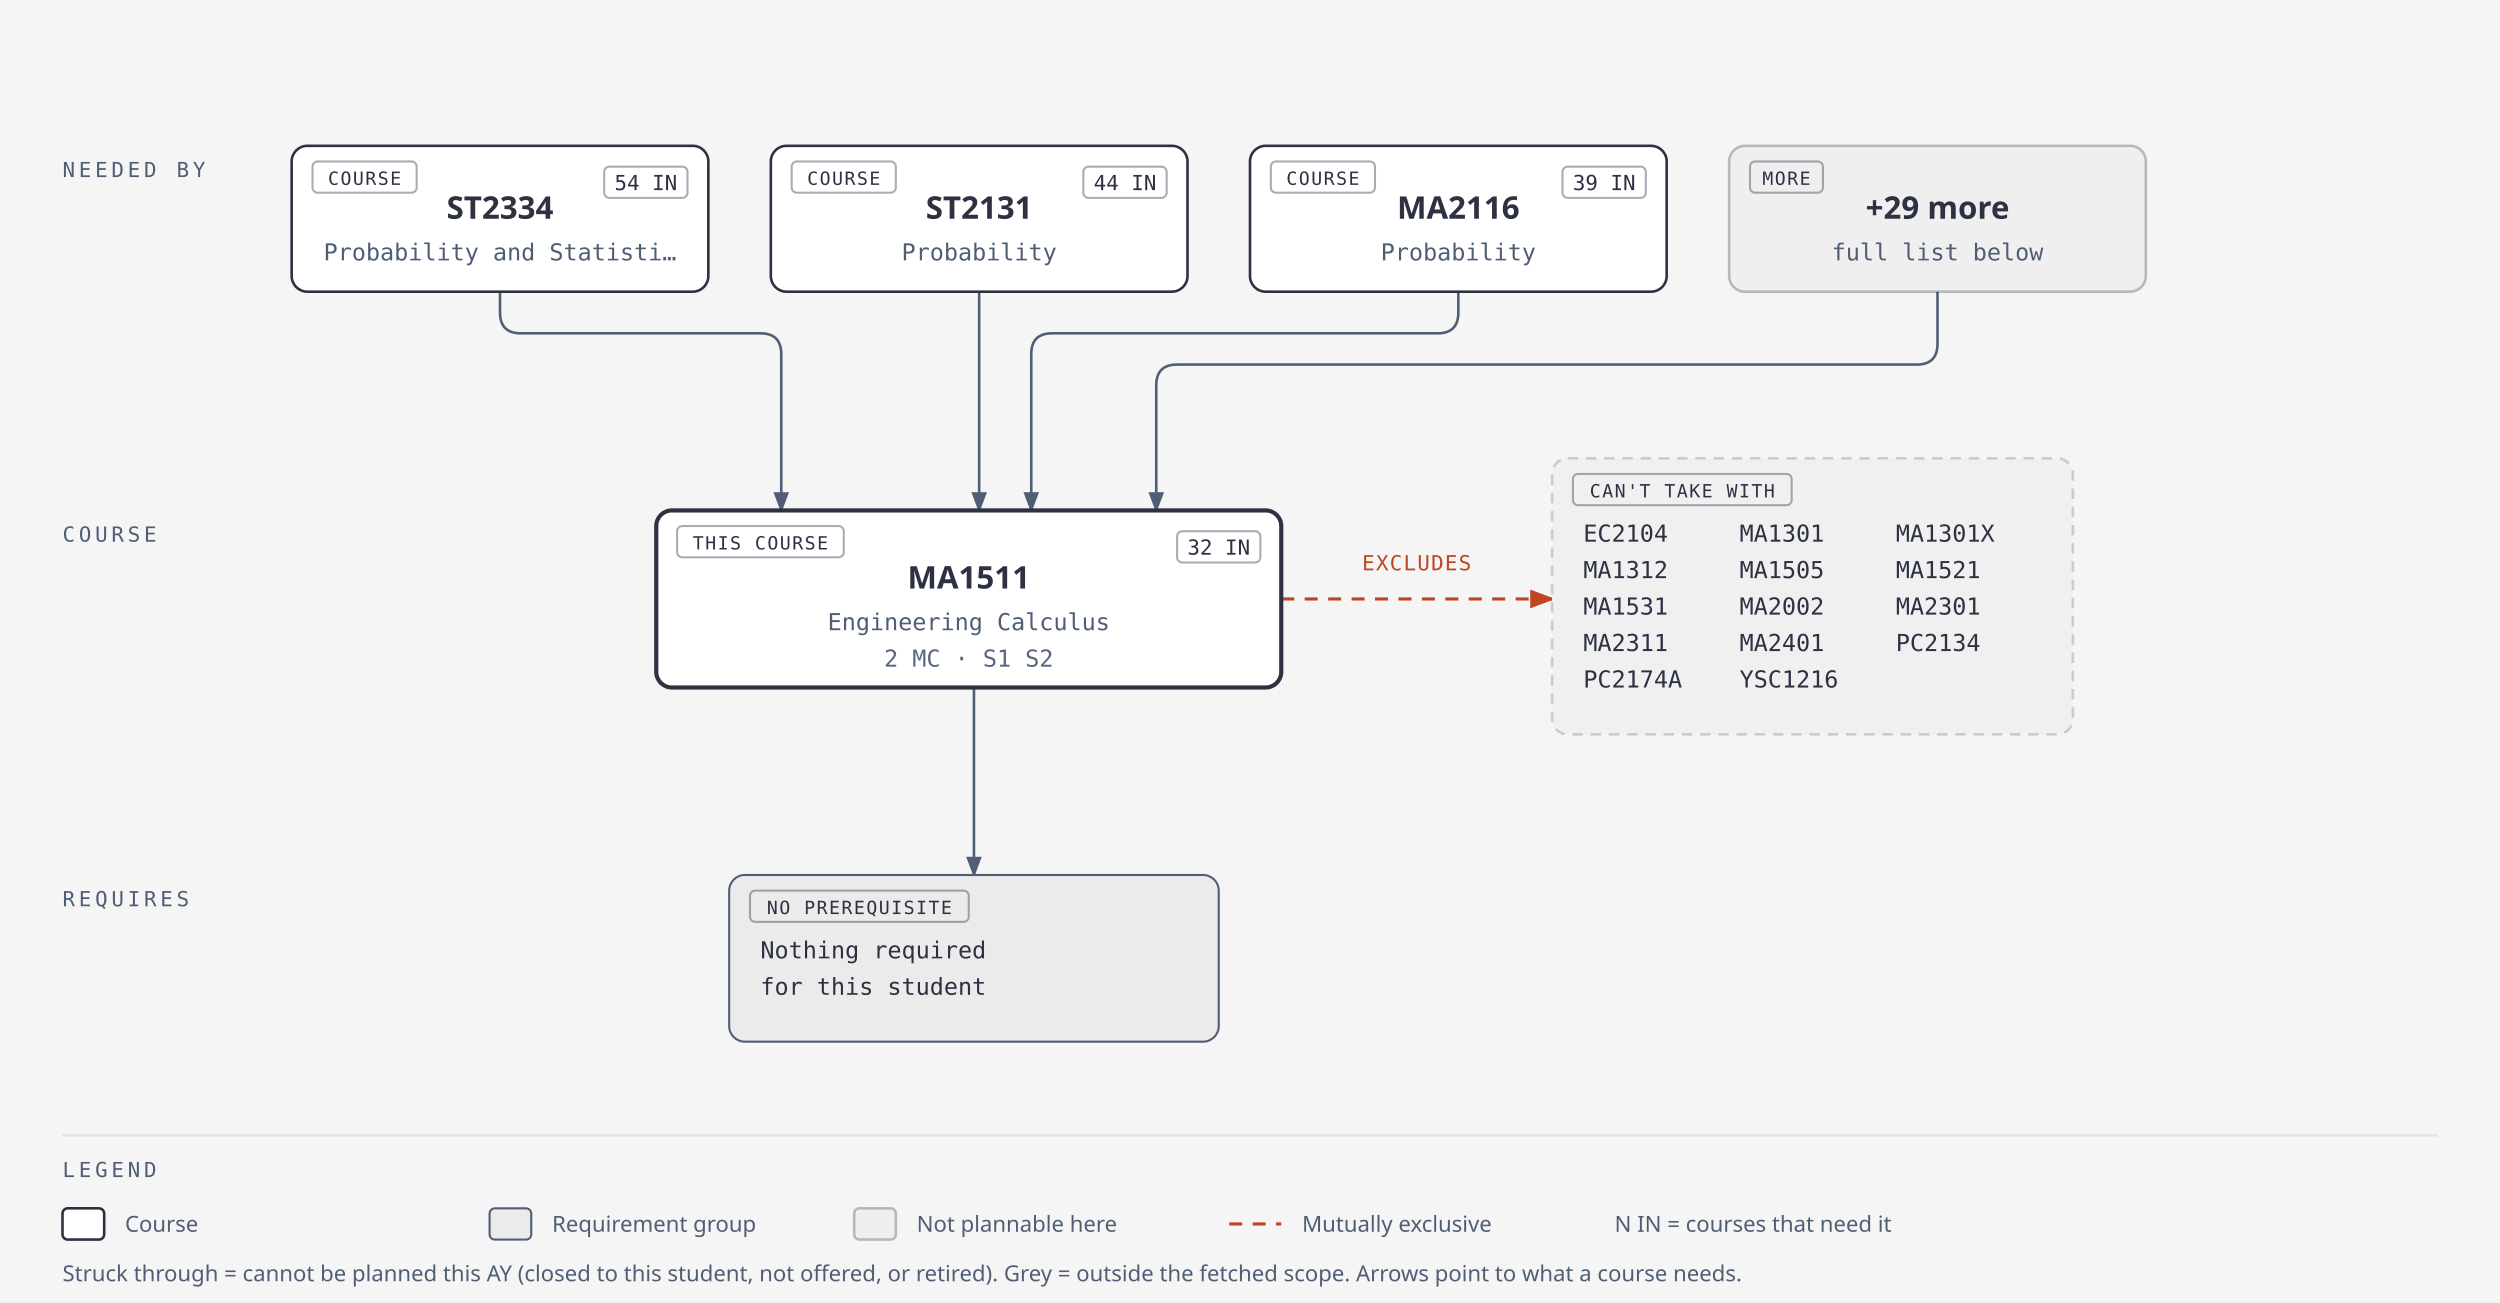
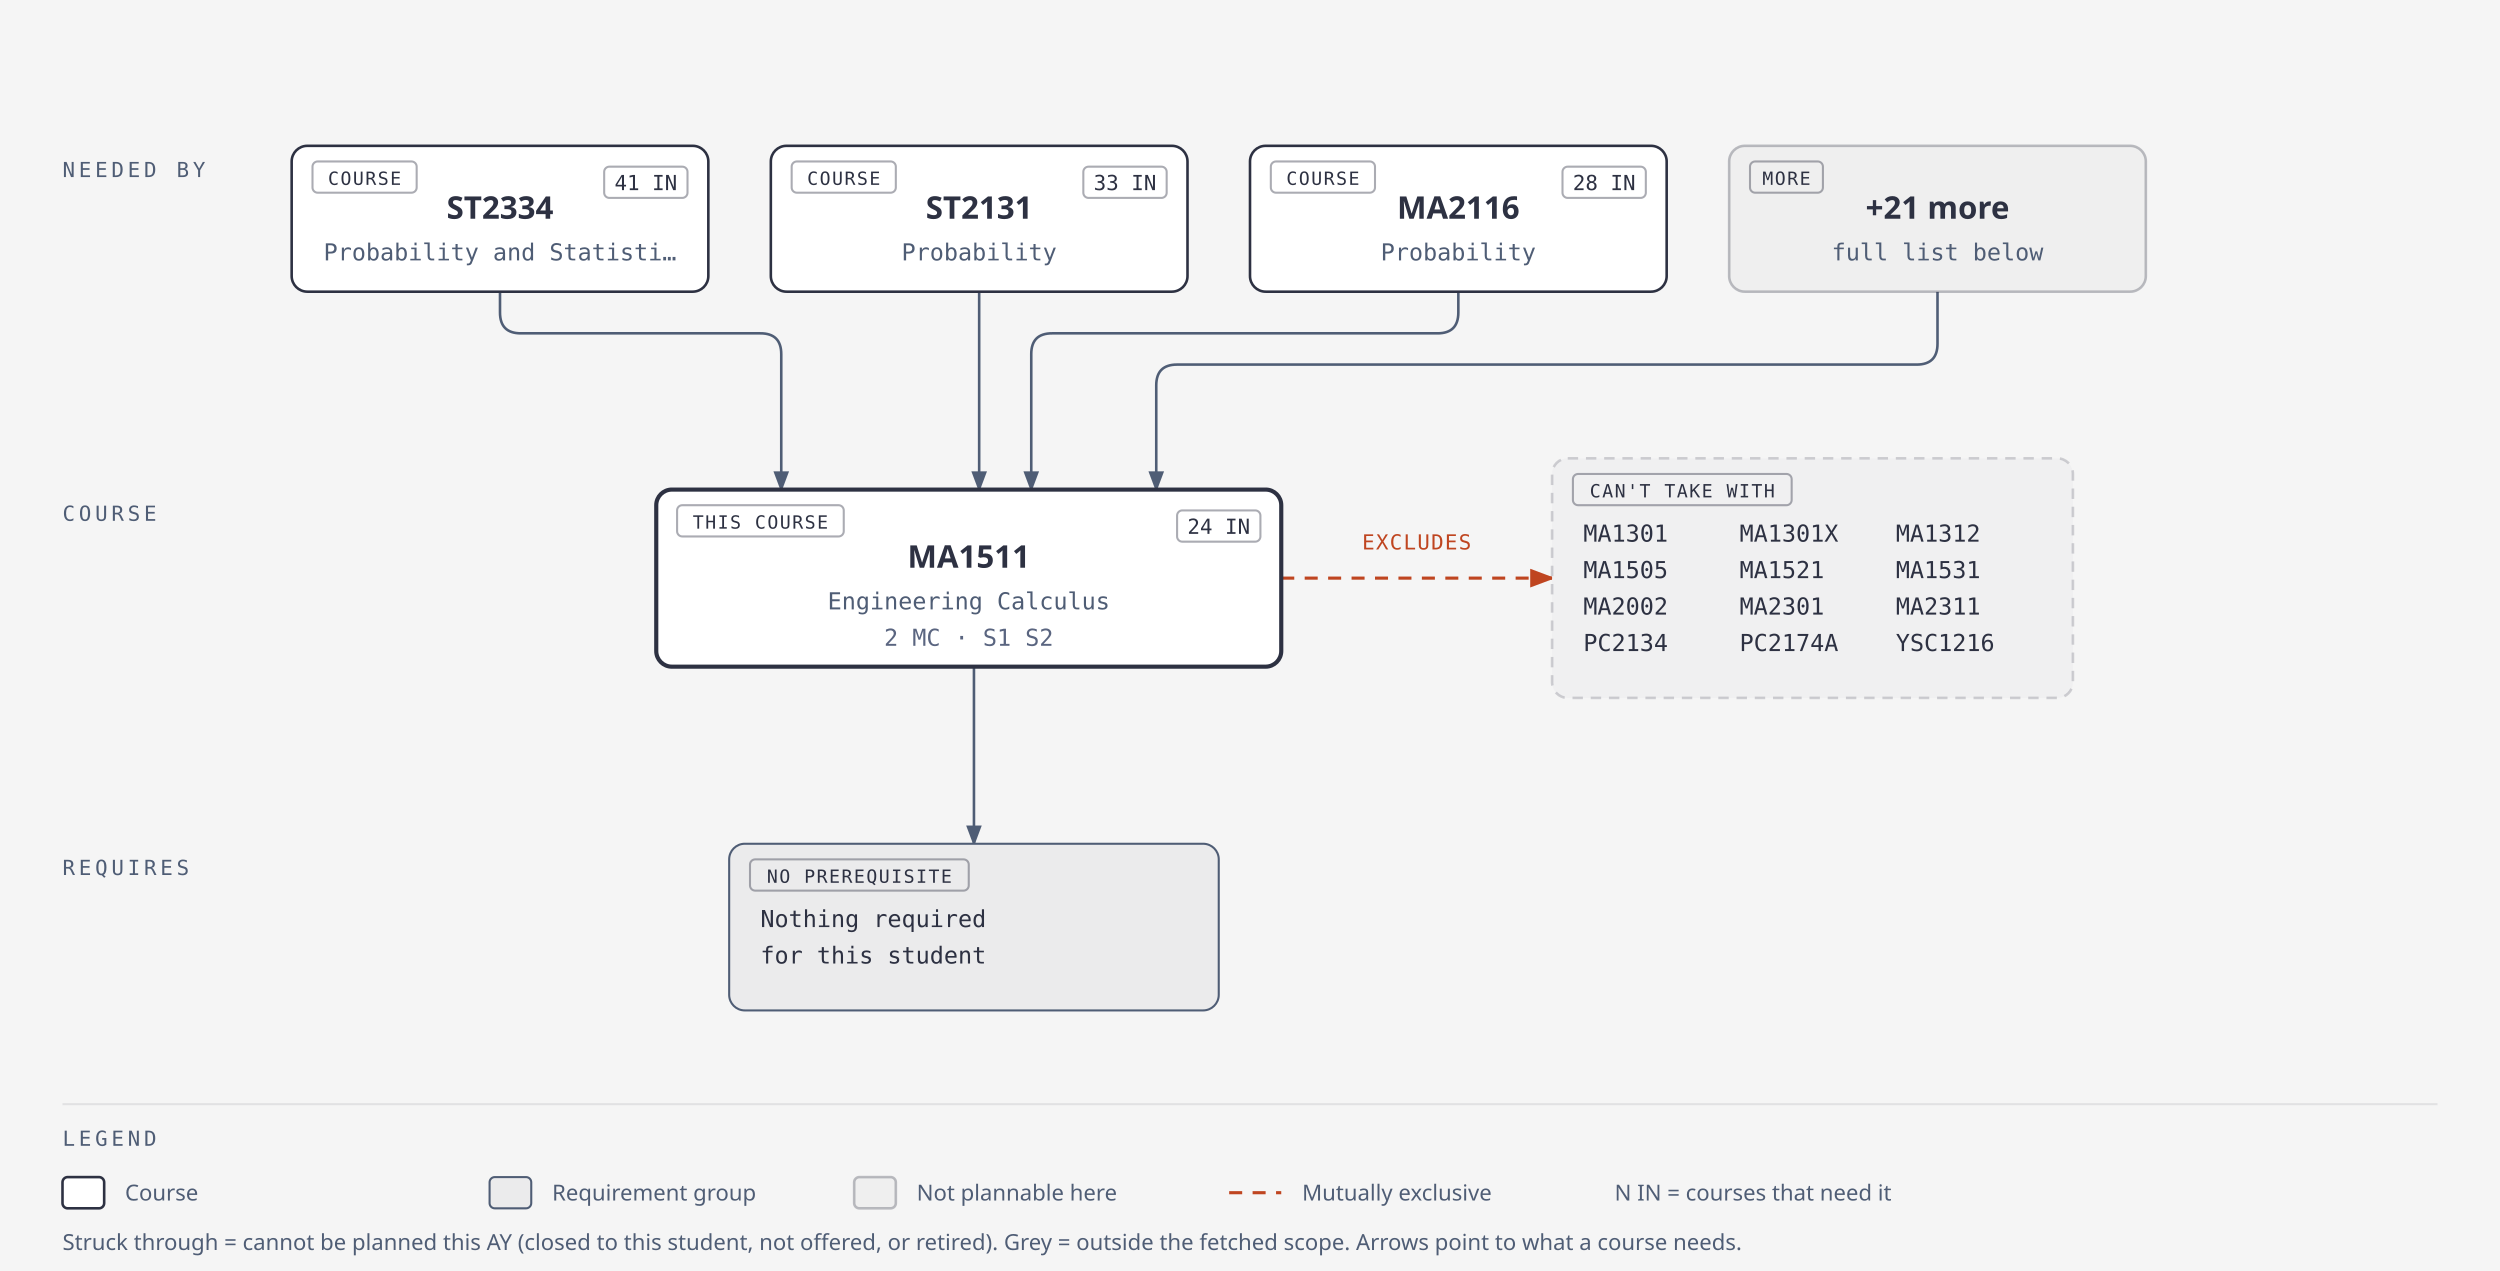
- <svg xmlns="http://www.w3.org/2000/svg" width="960" height="500" viewBox="0 0 960 500" role="img" aria-labelledby="ma1511-title ma1511-desc">
+ <svg xmlns="http://www.w3.org/2000/svg" width="960" height="488" viewBox="0 0 960 488" role="img" aria-labelledby="ma1511-title ma1511-desc">
  <defs>
    <marker id="arrow" markerWidth="8" markerHeight="6" refX="7" refY="3" orient="auto">
      <polygon points="0 0, 8 3, 0 6" fill="#4f5d75" />
    </marker>
    <marker id="arrow-accent" markerWidth="8" markerHeight="6" refX="7" refY="3" orient="auto">
      <polygon points="0 0, 8 3, 0 6" fill="#bf4520" />
    </marker>
  </defs>
  <rect width="100%" height="100%" fill="#f5f5f5" />
  <text x="24" y="68" fill="#4f5d75" font-size="8" font-family="'Geist Mono', ui-monospace, monospace" letter-spacing="0.18em">NEEDED BY</text>
-   <text x="24" y="208" fill="#4f5d75" font-size="8" font-family="'Geist Mono', ui-monospace, monospace" letter-spacing="0.18em">COURSE</text>
-   <text x="24" y="348" fill="#4f5d75" font-size="8" font-family="'Geist Mono', ui-monospace, monospace" letter-spacing="0.18em">REQUIRES</text>
-   <path d="M 192,112 V 120 Q 192,128 200,128 H 292 Q 300,128 300,136 V 196" fill="none" stroke="#4f5d75" stroke-width="1" marker-end="url(#arrow)" />
-   <path d="M 376,112 V 196" fill="none" stroke="#4f5d75" stroke-width="1" marker-end="url(#arrow)" />
-   <path d="M 560,112 V 120 Q 560,128 552,128 H 404 Q 396,128 396,136 V 196" fill="none" stroke="#4f5d75" stroke-width="1" marker-end="url(#arrow)" />
-   <path d="M 744,112 V 132 Q 744,140 736,140 H 452 Q 444,140 444,148 V 196" fill="none" stroke="#4f5d75" stroke-width="1" marker-end="url(#arrow)" />
-   <path d="M 374,264 V 336" fill="none" stroke="#4f5d75" stroke-width="1" marker-end="url(#arrow)" />
-   <line x1="492" y1="230" x2="596" y2="230" stroke="#bf4520" stroke-width="1.2" stroke-dasharray="5,4" marker-end="url(#arrow-accent)" />
-   <rect x="518" y="210" width="52" height="12" rx="2" fill="#f5f5f5" />
-   <text x="544" y="219" fill="#bf4520" font-size="8" font-family="'Geist Mono', ui-monospace, monospace" text-anchor="middle" letter-spacing="0.06em">EXCLUDES</text>
+   <text x="24" y="200" fill="#4f5d75" font-size="8" font-family="'Geist Mono', ui-monospace, monospace" letter-spacing="0.18em">COURSE</text>
+   <text x="24" y="336" fill="#4f5d75" font-size="8" font-family="'Geist Mono', ui-monospace, monospace" letter-spacing="0.18em">REQUIRES</text>
+   <path d="M 192,112 V 120 Q 192,128 200,128 H 292 Q 300,128 300,136 V 188" fill="none" stroke="#4f5d75" stroke-width="1" marker-end="url(#arrow)" />
+   <path d="M 376,112 V 188" fill="none" stroke="#4f5d75" stroke-width="1" marker-end="url(#arrow)" />
+   <path d="M 560,112 V 120 Q 560,128 552,128 H 404 Q 396,128 396,136 V 188" fill="none" stroke="#4f5d75" stroke-width="1" marker-end="url(#arrow)" />
+   <path d="M 744,112 V 132 Q 744,140 736,140 H 452 Q 444,140 444,148 V 188" fill="none" stroke="#4f5d75" stroke-width="1" marker-end="url(#arrow)" />
+   <path d="M 374,256 V 324" fill="none" stroke="#4f5d75" stroke-width="1" marker-end="url(#arrow)" />
+   <line x1="492" y1="222" x2="596" y2="222" stroke="#bf4520" stroke-width="1.2" stroke-dasharray="5,4" marker-end="url(#arrow-accent)" />
+   <rect x="518" y="202" width="52" height="12" rx="2" fill="#f5f5f5" />
+   <text x="544" y="211" fill="#bf4520" font-size="8" font-family="'Geist Mono', ui-monospace, monospace" text-anchor="middle" letter-spacing="0.06em">EXCLUDES</text>
  <rect x="112" y="56" width="160" height="56" rx="6" fill="#f5f5f5" />
  <rect x="112" y="56" width="160" height="56" rx="6" fill="#ffffff" stroke="#2d3142" stroke-width="1" />
  <rect x="120" y="62" width="40" height="12" rx="2" fill="transparent" stroke="rgba(45,49,66,0.40)" stroke-width="0.8" />
  <text x="140" y="71" fill="#2d3142" font-size="7" font-family="'Geist Mono', ui-monospace, monospace" text-anchor="middle" letter-spacing="0.08em">COURSE</text>
  <rect x="232" y="64" width="32" height="12" rx="2" fill="transparent" stroke="rgba(45,49,66,0.40)" stroke-width="0.8" />
-   <text x="248" y="73" fill="#2d3142" font-size="8" font-family="'Geist Mono', ui-monospace, monospace" text-anchor="middle">54 IN</text>
+   <text x="248" y="73" fill="#2d3142" font-size="8" font-family="'Geist Mono', ui-monospace, monospace" text-anchor="middle">41 IN</text>
  <text x="192" y="84" fill="#2d3142" font-size="12" font-weight="600" font-family="'Geist', system-ui, sans-serif" text-anchor="middle">ST2334</text>
  <text x="192" y="100" fill="#4f5d75" font-size="9" font-family="'Geist Mono', ui-monospace, monospace" text-anchor="middle">Probability and Statisti…</text>
  <rect x="296" y="56" width="160" height="56" rx="6" fill="#f5f5f5" />
  <rect x="296" y="56" width="160" height="56" rx="6" fill="#ffffff" stroke="#2d3142" stroke-width="1" />
  <rect x="304" y="62" width="40" height="12" rx="2" fill="transparent" stroke="rgba(45,49,66,0.40)" stroke-width="0.8" />
  <text x="324" y="71" fill="#2d3142" font-size="7" font-family="'Geist Mono', ui-monospace, monospace" text-anchor="middle" letter-spacing="0.08em">COURSE</text>
  <rect x="416" y="64" width="32" height="12" rx="2" fill="transparent" stroke="rgba(45,49,66,0.40)" stroke-width="0.8" />
-   <text x="432" y="73" fill="#2d3142" font-size="8" font-family="'Geist Mono', ui-monospace, monospace" text-anchor="middle">44 IN</text>
+   <text x="432" y="73" fill="#2d3142" font-size="8" font-family="'Geist Mono', ui-monospace, monospace" text-anchor="middle">33 IN</text>
  <text x="376" y="84" fill="#2d3142" font-size="12" font-weight="600" font-family="'Geist', system-ui, sans-serif" text-anchor="middle">ST2131</text>
  <text x="376" y="100" fill="#4f5d75" font-size="9" font-family="'Geist Mono', ui-monospace, monospace" text-anchor="middle">Probability</text>
  <rect x="480" y="56" width="160" height="56" rx="6" fill="#f5f5f5" />
  <rect x="480" y="56" width="160" height="56" rx="6" fill="#ffffff" stroke="#2d3142" stroke-width="1" />
  <rect x="488" y="62" width="40" height="12" rx="2" fill="transparent" stroke="rgba(45,49,66,0.40)" stroke-width="0.8" />
  <text x="508" y="71" fill="#2d3142" font-size="7" font-family="'Geist Mono', ui-monospace, monospace" text-anchor="middle" letter-spacing="0.08em">COURSE</text>
  <rect x="600" y="64" width="32" height="12" rx="2" fill="transparent" stroke="rgba(45,49,66,0.40)" stroke-width="0.8" />
-   <text x="616" y="73" fill="#2d3142" font-size="8" font-family="'Geist Mono', ui-monospace, monospace" text-anchor="middle">39 IN</text>
+   <text x="616" y="73" fill="#2d3142" font-size="8" font-family="'Geist Mono', ui-monospace, monospace" text-anchor="middle">28 IN</text>
  <text x="560" y="84" fill="#2d3142" font-size="12" font-weight="600" font-family="'Geist', system-ui, sans-serif" text-anchor="middle">MA2116</text>
  <text x="560" y="100" fill="#4f5d75" font-size="9" font-family="'Geist Mono', ui-monospace, monospace" text-anchor="middle">Probability</text>
  <rect x="664" y="56" width="160" height="56" rx="6" fill="#f5f5f5" />
  <rect x="664" y="56" width="160" height="56" rx="6" fill="rgba(45,49,66,0.03)" stroke="rgba(45,49,66,0.30)" stroke-width="1" />
  <rect x="672" y="62" width="28" height="12" rx="2" fill="transparent" stroke="rgba(45,49,66,0.40)" stroke-width="0.8" />
  <text x="686" y="71" fill="#2d3142" font-size="7" font-family="'Geist Mono', ui-monospace, monospace" text-anchor="middle" letter-spacing="0.08em">MORE</text>
-   <text x="744" y="84" fill="#2d3142" font-size="12" font-weight="600" font-family="'Geist', system-ui, sans-serif" text-anchor="middle">+29 more</text>
+   <text x="744" y="84" fill="#2d3142" font-size="12" font-weight="600" font-family="'Geist', system-ui, sans-serif" text-anchor="middle">+21 more</text>
  <text x="744" y="100" fill="#4f5d75" font-size="9" font-family="'Geist Mono', ui-monospace, monospace" text-anchor="middle">full list below</text>
-   <rect x="252" y="196" width="240" height="68" rx="6" fill="#f5f5f5" />
-   <rect x="252" y="196" width="240" height="68" rx="6" fill="#ffffff" stroke="#2d3142" stroke-width="1.6" />
-   <rect x="260" y="202" width="64" height="12" rx="2" fill="transparent" stroke="rgba(45,49,66,0.40)" stroke-width="0.8" />
-   <text x="292" y="211" fill="#2d3142" font-size="7" font-family="'Geist Mono', ui-monospace, monospace" text-anchor="middle" letter-spacing="0.08em">THIS COURSE</text>
-   <rect x="452" y="204" width="32" height="12" rx="2" fill="transparent" stroke="rgba(45,49,66,0.40)" stroke-width="0.8" />
-   <text x="468" y="213" fill="#2d3142" font-size="8" font-family="'Geist Mono', ui-monospace, monospace" text-anchor="middle">32 IN</text>
-   <text x="372" y="226" fill="#2d3142" font-size="12" font-weight="600" font-family="'Geist', system-ui, sans-serif" text-anchor="middle">MA1511</text>
-   <text x="372" y="242" fill="#4f5d75" font-size="9" font-family="'Geist Mono', ui-monospace, monospace" text-anchor="middle">Engineering Calculus</text>
-   <text x="372" y="256" fill="#5a6580" font-size="9" font-family="'Geist Mono', ui-monospace, monospace" text-anchor="middle">2 MC · S1 S2</text>
-   <rect x="596" y="176" width="200" height="106" rx="6" fill="#f5f5f5" />
-   <rect x="596" y="176" width="200" height="106" rx="6" fill="rgba(45,49,66,0.02)" stroke="rgba(45,49,66,0.20)" stroke-width="1" stroke-dasharray="4,3" />
+   <rect x="252" y="188" width="240" height="68" rx="6" fill="#f5f5f5" />
+   <rect x="252" y="188" width="240" height="68" rx="6" fill="#ffffff" stroke="#2d3142" stroke-width="1.6" />
+   <rect x="260" y="194" width="64" height="12" rx="2" fill="transparent" stroke="rgba(45,49,66,0.40)" stroke-width="0.8" />
+   <text x="292" y="203" fill="#2d3142" font-size="7" font-family="'Geist Mono', ui-monospace, monospace" text-anchor="middle" letter-spacing="0.08em">THIS COURSE</text>
+   <rect x="452" y="196" width="32" height="12" rx="2" fill="transparent" stroke="rgba(45,49,66,0.40)" stroke-width="0.8" />
+   <text x="468" y="205" fill="#2d3142" font-size="8" font-family="'Geist Mono', ui-monospace, monospace" text-anchor="middle">24 IN</text>
+   <text x="372" y="218" fill="#2d3142" font-size="12" font-weight="600" font-family="'Geist', system-ui, sans-serif" text-anchor="middle">MA1511</text>
+   <text x="372" y="234" fill="#4f5d75" font-size="9" font-family="'Geist Mono', ui-monospace, monospace" text-anchor="middle">Engineering Calculus</text>
+   <text x="372" y="248" fill="#5a6580" font-size="9" font-family="'Geist Mono', ui-monospace, monospace" text-anchor="middle">2 MC · S1 S2</text>
+   <rect x="596" y="176" width="200" height="92" rx="6" fill="#f5f5f5" />
+   <rect x="596" y="176" width="200" height="92" rx="6" fill="rgba(45,49,66,0.02)" stroke="rgba(45,49,66,0.20)" stroke-width="1" stroke-dasharray="4,3" />
  <rect x="604" y="182" width="84" height="12" rx="2" fill="transparent" stroke="rgba(45,49,66,0.40)" stroke-width="0.8" />
  <text x="646" y="191" fill="#2d3142" font-size="7" font-family="'Geist Mono', ui-monospace, monospace" text-anchor="middle" letter-spacing="0.08em">CAN'T TAKE WITH</text>
-   <text x="608" y="208" fill="#2d3142" font-size="9" font-family="'Geist Mono', ui-monospace, monospace">EC2104</text>
-   <text x="668" y="208" fill="#2d3142" font-size="9" font-family="'Geist Mono', ui-monospace, monospace">MA1301</text>
-   <text x="728" y="208" fill="#2d3142" font-size="9" font-family="'Geist Mono', ui-monospace, monospace">MA1301X</text>
-   <text x="608" y="222" fill="#2d3142" font-size="9" font-family="'Geist Mono', ui-monospace, monospace">MA1312</text>
-   <text x="668" y="222" fill="#2d3142" font-size="9" font-family="'Geist Mono', ui-monospace, monospace">MA1505</text>
-   <text x="728" y="222" fill="#2d3142" font-size="9" font-family="'Geist Mono', ui-monospace, monospace">MA1521</text>
-   <text x="608" y="236" fill="#2d3142" font-size="9" font-family="'Geist Mono', ui-monospace, monospace">MA1531</text>
-   <text x="668" y="236" fill="#2d3142" font-size="9" font-family="'Geist Mono', ui-monospace, monospace">MA2002</text>
-   <text x="728" y="236" fill="#2d3142" font-size="9" font-family="'Geist Mono', ui-monospace, monospace">MA2301</text>
-   <text x="608" y="250" fill="#2d3142" font-size="9" font-family="'Geist Mono', ui-monospace, monospace">MA2311</text>
-   <text x="668" y="250" fill="#2d3142" font-size="9" font-family="'Geist Mono', ui-monospace, monospace">MA2401</text>
-   <text x="728" y="250" fill="#2d3142" font-size="9" font-family="'Geist Mono', ui-monospace, monospace">PC2134</text>
-   <text x="608" y="264" fill="#2d3142" font-size="9" font-family="'Geist Mono', ui-monospace, monospace">PC2174A</text>
-   <text x="668" y="264" fill="#2d3142" font-size="9" font-family="'Geist Mono', ui-monospace, monospace">YSC1216</text>
-   <rect x="280" y="336" width="188" height="64" rx="6" fill="#f5f5f5" />
-   <rect x="280" y="336" width="188" height="64" rx="6" fill="rgba(45,49,66,0.05)" stroke="#4f5d75" stroke-width="0.8" />
-   <rect x="288" y="342" width="84" height="12" rx="2" fill="transparent" stroke="rgba(45,49,66,0.40)" stroke-width="0.8" />
-   <text x="330" y="351" fill="#2d3142" font-size="7" font-family="'Geist Mono', ui-monospace, monospace" text-anchor="middle" letter-spacing="0.08em">NO PREREQUISITE</text>
-   <text x="292" y="368" fill="#2d3142" font-size="9" font-family="'Geist Mono', ui-monospace, monospace">Nothing required</text>
-   <text x="292" y="382" fill="#2d3142" font-size="9" font-family="'Geist Mono', ui-monospace, monospace">for this student</text>
-   <line x1="24" y1="436" x2="936" y2="436" stroke="rgba(45,49,66,0.10)" stroke-width="0.8" />
-   <text x="24" y="452" fill="#4f5d75" font-size="8" font-family="'Geist Mono', ui-monospace, monospace" letter-spacing="0.18em">LEGEND</text>
-   <rect x="24" y="464" width="16" height="12" rx="2" fill="#ffffff" stroke="#2d3142" stroke-width="1" />
-   <text x="48" y="473" fill="#4f5d75" font-size="8.5" font-family="'Geist', system-ui, sans-serif">Course</text>
-   <rect x="188" y="464" width="16" height="12" rx="2" fill="rgba(45,49,66,0.05)" stroke="#4f5d75" stroke-width="0.8" />
-   <text x="212" y="473" fill="#4f5d75" font-size="8.5" font-family="'Geist', system-ui, sans-serif">Requirement group</text>
-   <rect x="328" y="464" width="16" height="12" rx="2" fill="rgba(45,49,66,0.03)" stroke="rgba(45,49,66,0.30)" stroke-width="1" />
-   <text x="352" y="473" fill="#4f5d75" font-size="8.5" font-family="'Geist', system-ui, sans-serif">Not plannable here</text>
-   <line x1="472" y1="470" x2="492" y2="470" stroke="#bf4520" stroke-width="1.2" stroke-dasharray="5,4" />
-   <text x="500" y="473" fill="#4f5d75" font-size="8.5" font-family="'Geist', system-ui, sans-serif">Mutually exclusive</text>
-   <text x="620" y="473" fill="#4f5d75" font-size="8.5" font-family="'Geist', system-ui, sans-serif">N IN = courses that need it</text>
-   <text x="24" y="492" fill="#4f5d75" font-size="8.5" font-family="'Geist', system-ui, sans-serif">Struck through = cannot be planned this AY (closed to this student, not offered, or retired). Grey = outside the fetched scope. Arrows point to what a course needs.</text>
+   <text x="608" y="208" fill="#2d3142" font-size="9" font-family="'Geist Mono', ui-monospace, monospace">MA1301</text>
+   <text x="668" y="208" fill="#2d3142" font-size="9" font-family="'Geist Mono', ui-monospace, monospace">MA1301X</text>
+   <text x="728" y="208" fill="#2d3142" font-size="9" font-family="'Geist Mono', ui-monospace, monospace">MA1312</text>
+   <text x="608" y="222" fill="#2d3142" font-size="9" font-family="'Geist Mono', ui-monospace, monospace">MA1505</text>
+   <text x="668" y="222" fill="#2d3142" font-size="9" font-family="'Geist Mono', ui-monospace, monospace">MA1521</text>
+   <text x="728" y="222" fill="#2d3142" font-size="9" font-family="'Geist Mono', ui-monospace, monospace">MA1531</text>
+   <text x="608" y="236" fill="#2d3142" font-size="9" font-family="'Geist Mono', ui-monospace, monospace">MA2002</text>
+   <text x="668" y="236" fill="#2d3142" font-size="9" font-family="'Geist Mono', ui-monospace, monospace">MA2301</text>
+   <text x="728" y="236" fill="#2d3142" font-size="9" font-family="'Geist Mono', ui-monospace, monospace">MA2311</text>
+   <text x="608" y="250" fill="#2d3142" font-size="9" font-family="'Geist Mono', ui-monospace, monospace">PC2134</text>
+   <text x="668" y="250" fill="#2d3142" font-size="9" font-family="'Geist Mono', ui-monospace, monospace">PC2174A</text>
+   <text x="728" y="250" fill="#2d3142" font-size="9" font-family="'Geist Mono', ui-monospace, monospace">YSC1216</text>
+   <rect x="280" y="324" width="188" height="64" rx="6" fill="#f5f5f5" />
+   <rect x="280" y="324" width="188" height="64" rx="6" fill="rgba(45,49,66,0.05)" stroke="#4f5d75" stroke-width="0.8" />
+   <rect x="288" y="330" width="84" height="12" rx="2" fill="transparent" stroke="rgba(45,49,66,0.40)" stroke-width="0.8" />
+   <text x="330" y="339" fill="#2d3142" font-size="7" font-family="'Geist Mono', ui-monospace, monospace" text-anchor="middle" letter-spacing="0.08em">NO PREREQUISITE</text>
+   <text x="292" y="356" fill="#2d3142" font-size="9" font-family="'Geist Mono', ui-monospace, monospace">Nothing required</text>
+   <text x="292" y="370" fill="#2d3142" font-size="9" font-family="'Geist Mono', ui-monospace, monospace">for this student</text>
+   <line x1="24" y1="424" x2="936" y2="424" stroke="rgba(45,49,66,0.10)" stroke-width="0.8" />
+   <text x="24" y="440" fill="#4f5d75" font-size="8" font-family="'Geist Mono', ui-monospace, monospace" letter-spacing="0.18em">LEGEND</text>
+   <rect x="24" y="452" width="16" height="12" rx="2" fill="#ffffff" stroke="#2d3142" stroke-width="1" />
+   <text x="48" y="461" fill="#4f5d75" font-size="8.5" font-family="'Geist', system-ui, sans-serif">Course</text>
+   <rect x="188" y="452" width="16" height="12" rx="2" fill="rgba(45,49,66,0.05)" stroke="#4f5d75" stroke-width="0.8" />
+   <text x="212" y="461" fill="#4f5d75" font-size="8.5" font-family="'Geist', system-ui, sans-serif">Requirement group</text>
+   <rect x="328" y="452" width="16" height="12" rx="2" fill="rgba(45,49,66,0.03)" stroke="rgba(45,49,66,0.30)" stroke-width="1" />
+   <text x="352" y="461" fill="#4f5d75" font-size="8.5" font-family="'Geist', system-ui, sans-serif">Not plannable here</text>
+   <line x1="472" y1="458" x2="492" y2="458" stroke="#bf4520" stroke-width="1.2" stroke-dasharray="5,4" />
+   <text x="500" y="461" fill="#4f5d75" font-size="8.5" font-family="'Geist', system-ui, sans-serif">Mutually exclusive</text>
+   <text x="620" y="461" fill="#4f5d75" font-size="8.5" font-family="'Geist', system-ui, sans-serif">N IN = courses that need it</text>
+   <text x="24" y="480" fill="#4f5d75" font-size="8.5" font-family="'Geist', system-ui, sans-serif">Struck through = cannot be planned this AY (closed to this student, not offered, or retired). Grey = outside the fetched scope. Arrows point to what a course needs.</text>
</svg>
